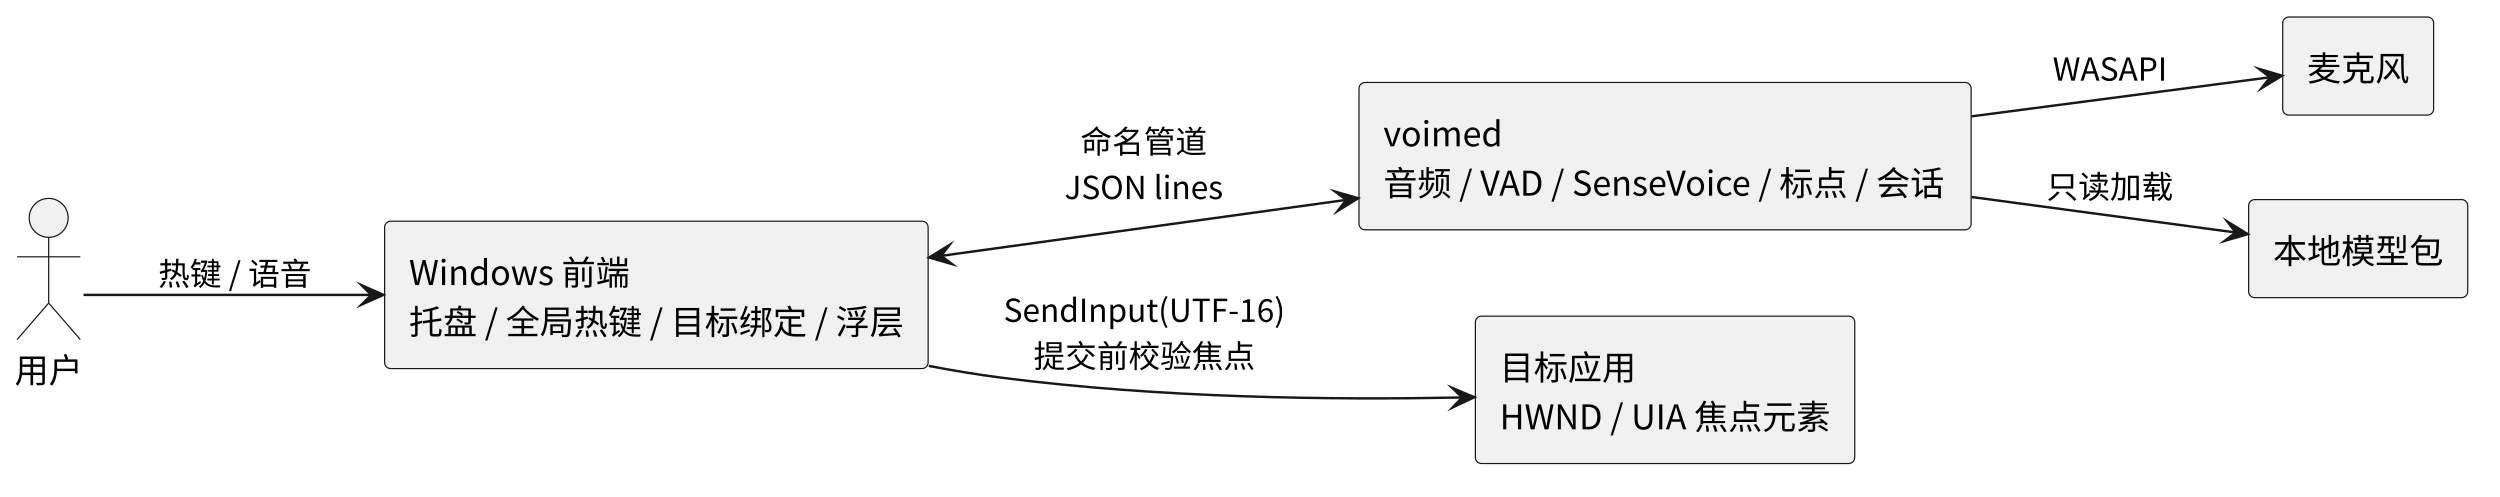
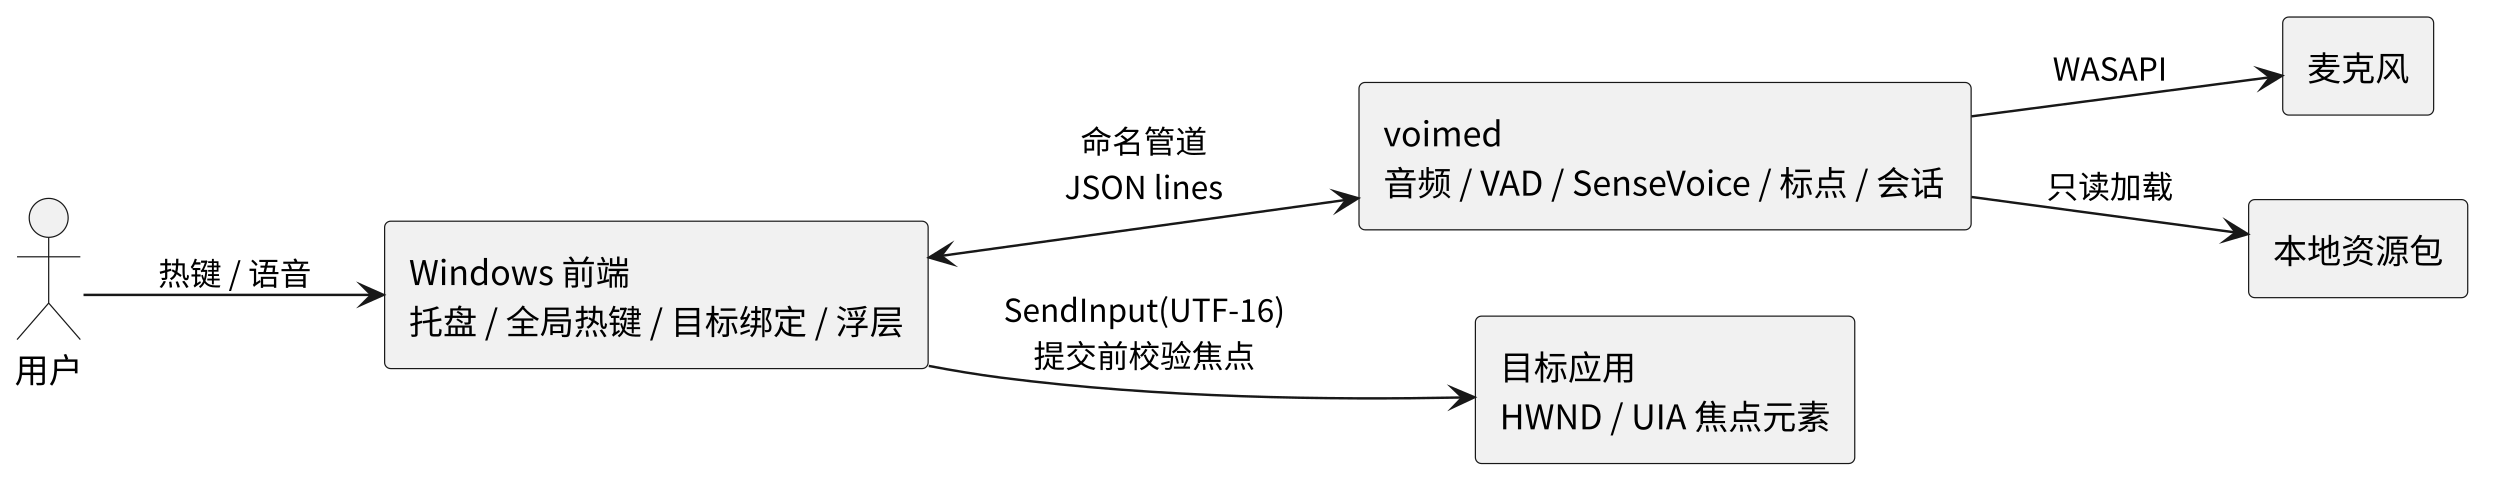
<svg xmlns="http://www.w3.org/2000/svg" version="1.1" data-diagram-type="DESCRIPTION" style="width:1027px;height:204px;background:#FFFFFF;" width="1027px" height="204px" viewBox="0 0 1027 204" zoomAndPan="magnify" preserveAspectRatio="none" contentStyleType="text/css">
  <defs />
  <g font-family="sans-serif" lengthAdjust="spacing">
    <g class="entity" data-qualified-name="User" id="ent0001" data-source-line="6">
      <ellipse cx="20" cy="89.5" rx="8" ry="8" fill="#F1F1F1" style="stroke:#181818;stroke-width:0.5;" />
      <path d="M20,97.5 L20,124.5 M7,105.5 L33,105.5 M20,124.5 L7,139.5 M20,124.5 L33,139.5" style="stroke:#181818;stroke-width:0.5;" fill="none" />
      <text x="6" y="157.24" fill="#000" font-size="14" textLength="28" font-family="'Noto Sans CJK SC'">用户</text>
    </g>
    <g class="entity" data-qualified-name="Frontend" id="ent0002" data-source-line="7">
      <rect x="158" y="90.87" width="223.279" height="60.544" fill="#F1F1F1" style="stroke:#181818;stroke-width:0.5;" rx="2.5" ry="2.5" />
      <text x="168" y="117.11" fill="#000" font-size="14" textLength="90.762" font-family="'Noto Sans CJK SC'">Windows 前端</text>
      <text x="168" y="137.382" fill="#000" font-size="14" textLength="203.279" font-family="'Noto Sans CJK SC'">托盘 / 全局热键 / 目标绑定 / 浮层</text>
    </g>
    <g class="entity" data-qualified-name="Daemon" id="ent0003" data-source-line="8">
      <rect x="558.28" y="33.87" width="251.461" height="60.544" fill="#F1F1F1" style="stroke:#181818;stroke-width:0.5;" rx="2.5" ry="2.5" />
      <text x="568.28" y="60.11" fill="#000" font-size="14" textLength="49.028" font-family="'Noto Sans CJK SC'">voimed</text>
      <text x="568.28" y="80.382" fill="#000" font-size="14" textLength="231.461" font-family="'Noto Sans CJK SC'">音频 / VAD / SenseVoice / 标点 / 会话</text>
    </g>
    <g class="entity" data-qualified-name="App" id="ent0004" data-source-line="9">
      <rect x="606.09" y="129.87" width="155.841" height="60.544" fill="#F1F1F1" style="stroke:#181818;stroke-width:0.5;" rx="2.5" ry="2.5" />
      <text x="616.09" y="156.11" fill="#000" font-size="14" textLength="56" font-family="'Noto Sans CJK SC'">目标应用</text>
      <text x="616.09" y="176.382" fill="#000" font-size="14" textLength="135.841" font-family="'Noto Sans CJK SC'">HWND / UIA 焦点元素</text>
    </g>
    <g class="entity" data-qualified-name="Mic" id="ent0005" data-source-line="10">
      <rect x="937.74" y="7" width="62" height="40.272" fill="#F1F1F1" style="stroke:#181818;stroke-width:0.5;" rx="2.5" ry="2.5" />
      <text x="947.74" y="33.24" fill="#000" font-size="14" textLength="42" font-family="'Noto Sans CJK SC'">麦克风</text>
    </g>
    <g class="entity" data-qualified-name="Models" id="ent0006" data-source-line="11">
      <rect x="923.74" y="82" width="90" height="40.272" fill="#F1F1F1" style="stroke:#181818;stroke-width:0.5;" rx="2.5" ry="2.5" />
-       <text x="933.74" y="108.24" fill="#000" font-size="14" textLength="70" font-family="'Noto Sans CJK SC'">本地模型包</text>
+       <text x="933.74" y="108.24" fill="#000" font-size="14" textLength="70" font-family="'Noto Sans CJK SC'">本地资源包</text>
    </g>
    <g class="link" data-entity-1="ent0001" data-entity-2="ent0002" id="lnk7" data-source-line="13" data-link-type="dependency">
      <path d="M34.31,121.14 C57.87,121.14 104.01,121.14 152.51,121.14" style="stroke:#181818;stroke-width:1;" fill="none" id="User-to-Frontend" />
      <polygon points="157.51,121.14,148.51,117.14,152.51,121.14,148.51,125.14,157.51,121.14" fill="#181818" style="stroke:#181818;stroke-width:1;stroke-linejoin:miter;stroke-miterlimit:10;" />
      <text x="65" y="117.22" fill="#000" font-size="13" textLength="62.92" font-family="'Noto Sans CJK SC'">热键 / 语音</text>
    </g>
    <g class="link" data-entity-1="ent0002" data-entity-2="ent0003" id="lnk8" data-source-line="14" data-link-type="dependency">
      <path d="M386.643,105.105 C441.033,97.585 496.827,89.875 552.977,82.115" style="stroke:#181818;stroke-width:1;" fill="none" id="Frontend-Daemon" />
      <polygon points="381.69,105.79,391.153,108.52,386.643,105.105,390.057,100.595,381.69,105.79" fill="#181818" style="stroke:#181818;stroke-width:1;stroke-linejoin:miter;stroke-miterlimit:10;" />
      <polygon points="557.93,81.43,548.467,78.7,552.977,82.115,549.562,86.624,557.93,81.43" fill="#181818" style="stroke:#181818;stroke-width:1;stroke-linejoin:miter;stroke-miterlimit:10;" />
      <text x="443.851" y="62.94" fill="#000" font-size="13" textLength="52" font-family="'Noto Sans CJK SC'">命名管道</text>
      <text x="437.28" y="81.764" fill="#000" font-size="13" textLength="65.143" font-family="'Noto Sans CJK SC'">JSON lines</text>
    </g>
    <g class="link" data-entity-1="ent0002" data-entity-2="ent0004" id="lnk9" data-source-line="15" data-link-type="dependency">
      <path d="M381.54,150.32 C391.54,152.23 401.56,153.89 411.28,155.14 C476.45,163.51 546.121,164.358 600.671,163.288" style="stroke:#181818;stroke-width:1;" fill="none" id="Frontend-to-App" />
      <polygon points="605.67,163.19,596.593,159.367,600.671,163.288,596.75,167.366,605.67,163.19" fill="#181818" style="stroke:#181818;stroke-width:1;stroke-linejoin:miter;stroke-miterlimit:10;" />
      <text x="412.28" y="132.22" fill="#000" font-size="13" textLength="115.596" font-family="'Noto Sans CJK SC'">SendInput(UTF-16)</text>
      <text x="424.578" y="151.044" fill="#000" font-size="13" textLength="91" font-family="'Noto Sans CJK SC'">提交前校验焦点</text>
    </g>
    <g class="link" data-entity-1="ent0003" data-entity-2="ent0005" id="lnk10" data-source-line="16" data-link-type="dependency">
      <path d="M809.84,47.8 C857.03,41.63 901.752,35.768 932.502,31.748" style="stroke:#181818;stroke-width:1;" fill="none" id="Daemon-to-Mic" />
      <polygon points="937.46,31.1,928.017,28.3,932.502,31.748,929.054,36.233,937.46,31.1" fill="#181818" style="stroke:#181818;stroke-width:1;stroke-linejoin:miter;stroke-miterlimit:10;" />
      <text x="843.24" y="33.14" fill="#000" font-size="13" textLength="47.008" font-family="'Noto Sans CJK SC'">WASAPI</text>
    </g>
    <g class="link" data-entity-1="ent0003" data-entity-2="ent0006" id="lnk11" data-source-line="17" data-link-type="dependency">
      <path d="M809.84,80.92 C850.37,86.36 887.795,91.393 918.425,95.513" style="stroke:#181818;stroke-width:1;" fill="none" id="Daemon-to-Models" />
      <polygon points="923.38,96.18,914.994,91.016,918.425,95.513,913.927,98.945,923.38,96.18" fill="#181818" style="stroke:#181818;stroke-width:1;stroke-linejoin:miter;stroke-miterlimit:10;" />
      <text x="840.74" y="81.49" fill="#000" font-size="13" textLength="52" font-family="'Noto Sans CJK SC'">只读加载</text>
    </g>
  </g>
</svg>
